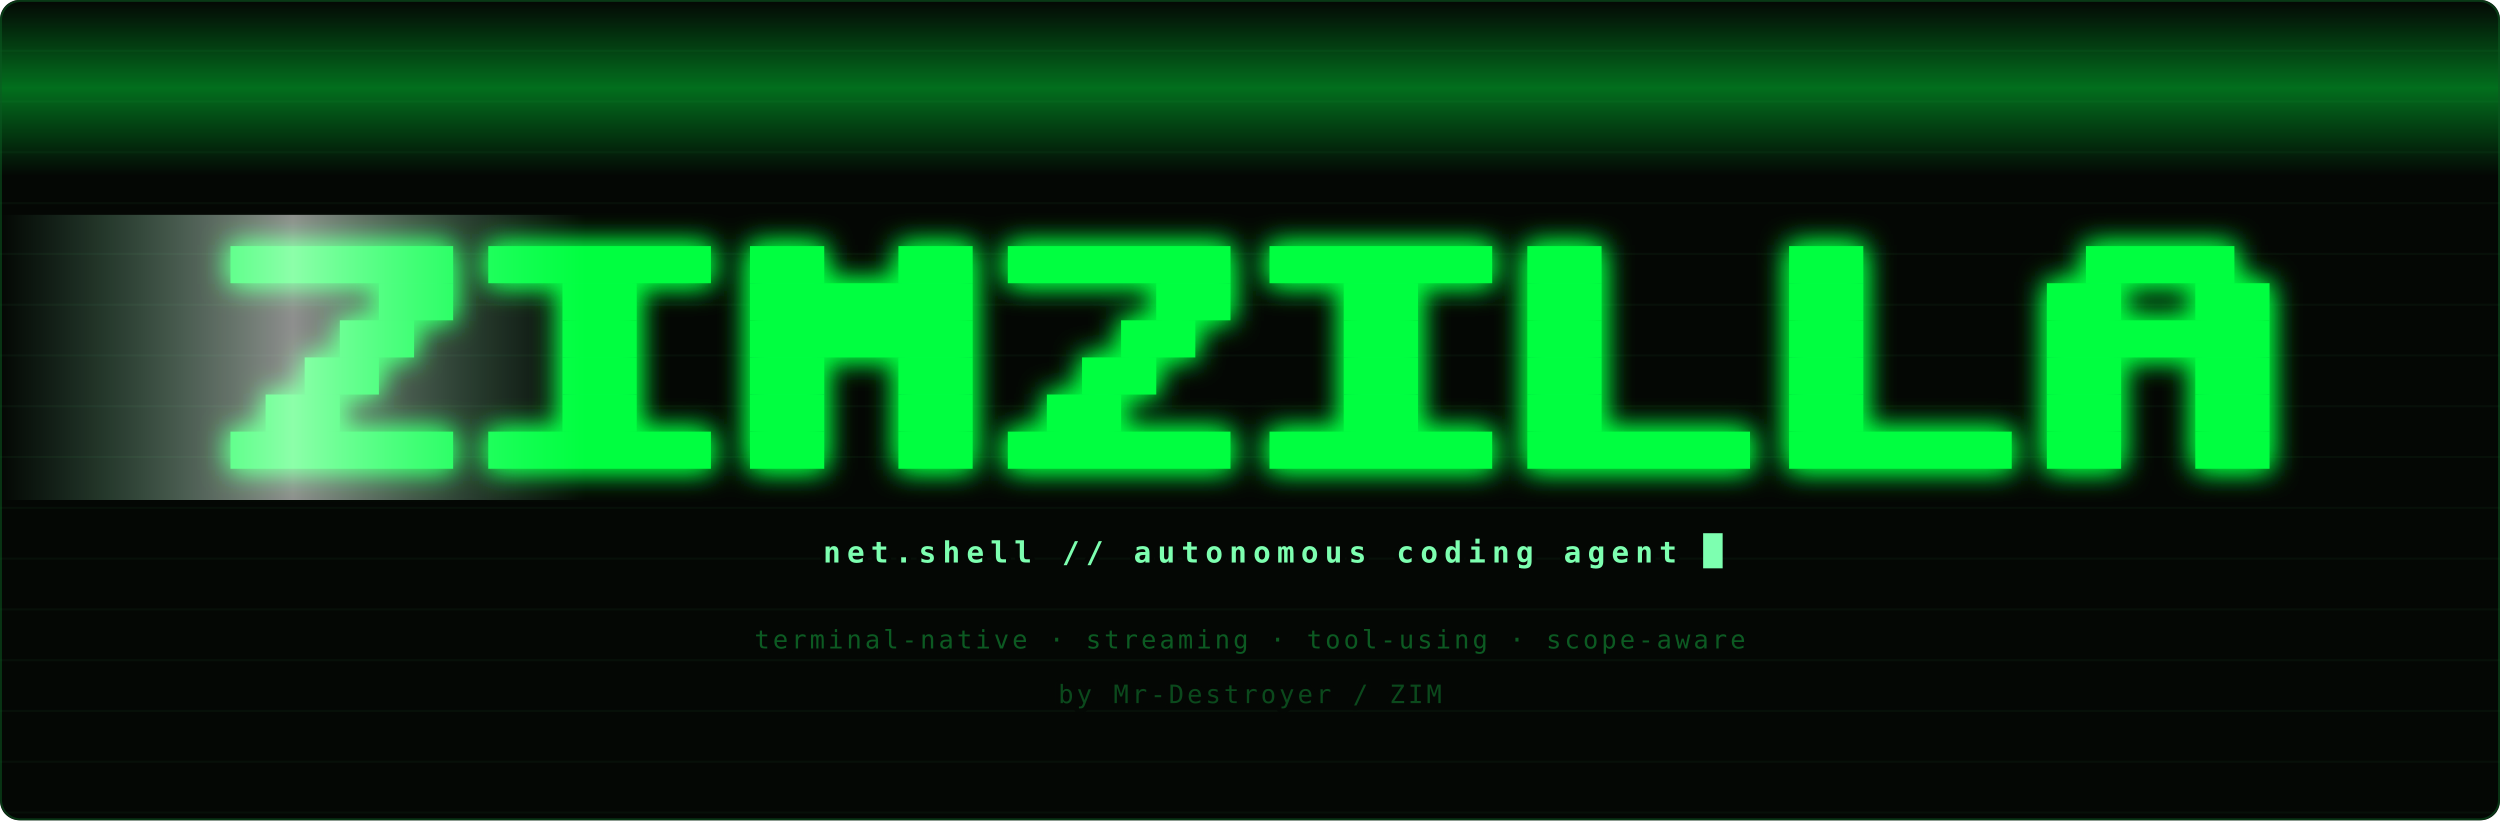
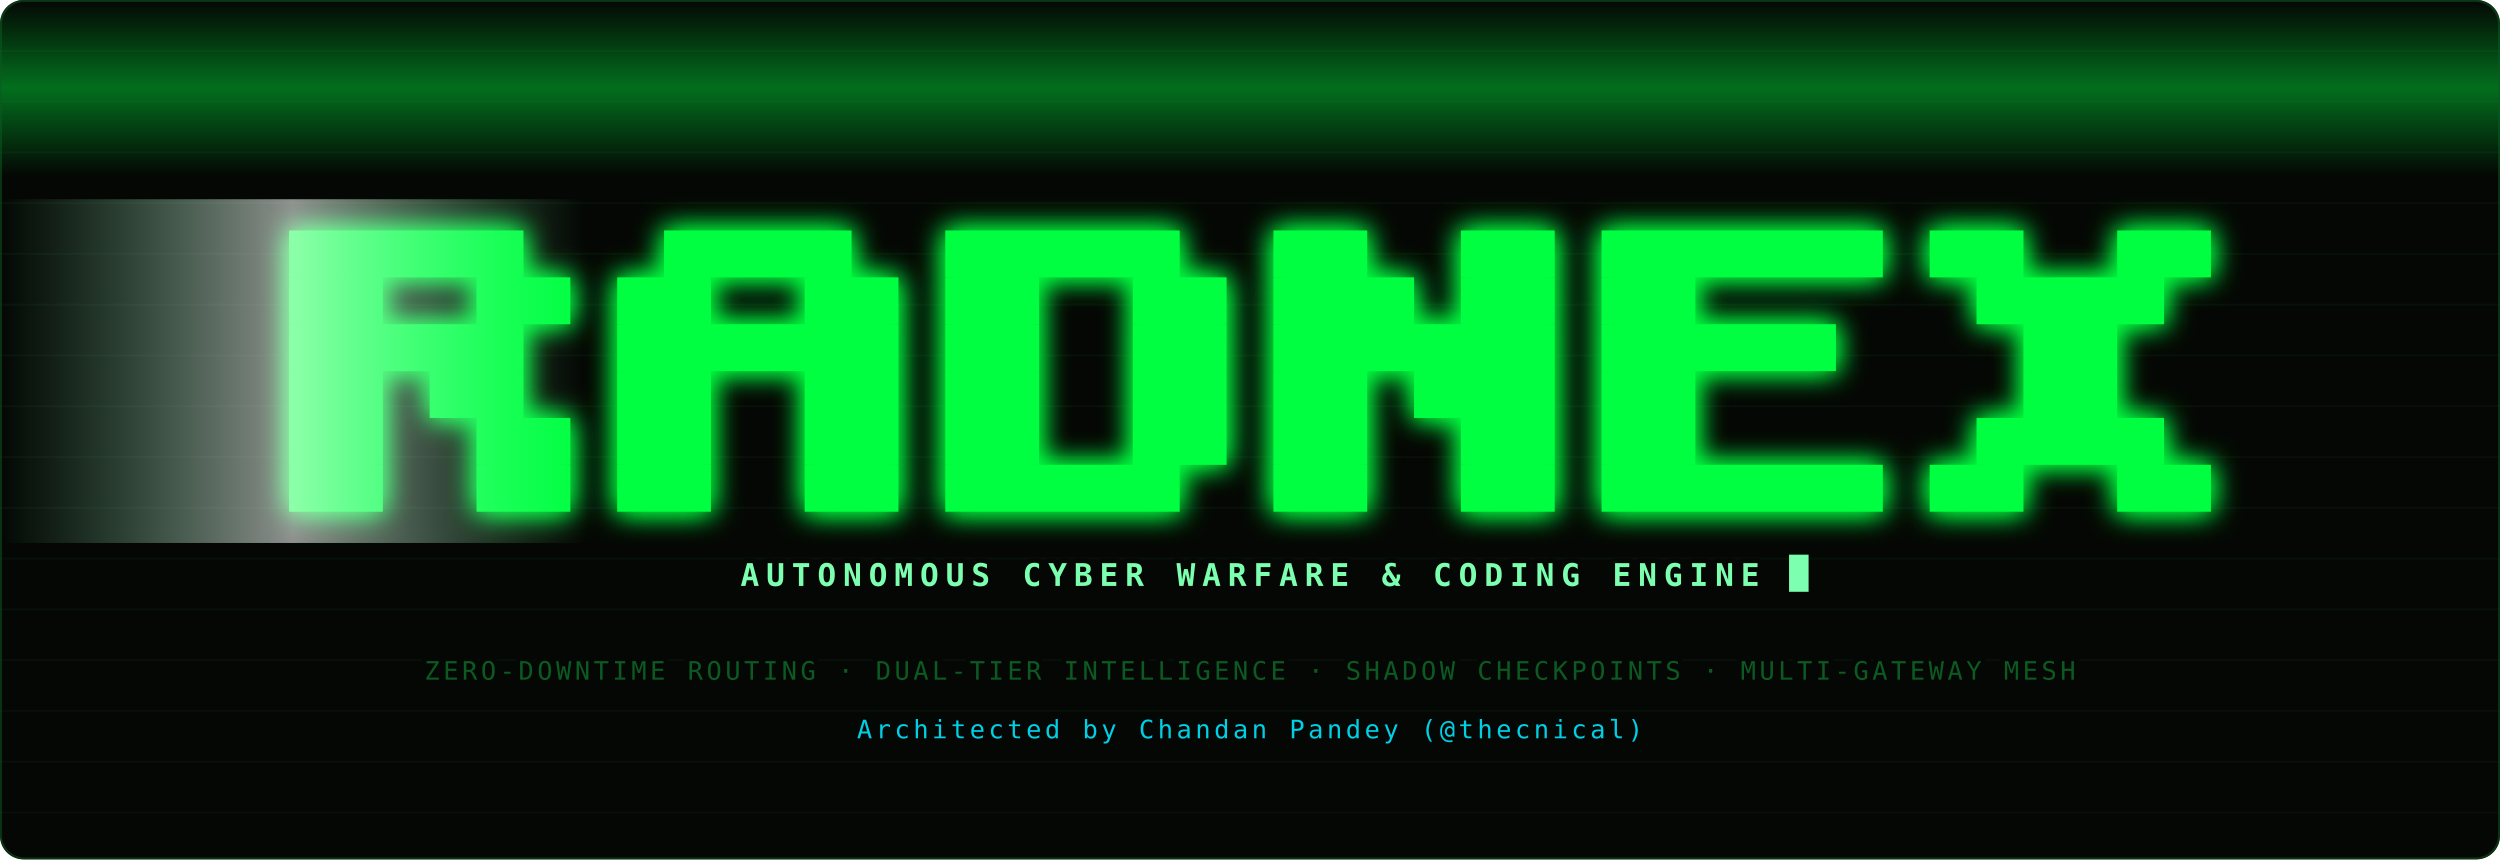
- <svg xmlns="http://www.w3.org/2000/svg" viewBox="0 0 1280 420" width="1280" height="420" role="img" aria-label="ZIMZILLA">
+ <svg xmlns="http://www.w3.org/2000/svg" viewBox="0 0 1280 440" width="1280" height="440" role="img" aria-label="RADNEX">
  <defs>
    <filter id="glow" x="-40%" y="-40%" width="180%" height="180%">
      <feGaussianBlur stdDeviation="7" result="b" />
      <feMerge>
        <feMergeNode in="b" />
        <feMergeNode in="b" />
        <feMergeNode in="SourceGraphic" />
      </feMerge>
    </filter>
    <linearGradient id="rainfade" x1="0" y1="0" x2="0" y2="1">
      <stop offset="0%" stop-color="#00ff41" stop-opacity="0.9" />
      <stop offset="100%" stop-color="#00ff41" stop-opacity="0.04" />
    </linearGradient>
    <linearGradient id="band" x1="0" y1="0" x2="1" y2="0">
      <stop offset="0%" stop-color="#7dffb0" stop-opacity="0" />
      <stop offset="50%" stop-color="#ffffff" stop-opacity="0.55" />
      <stop offset="100%" stop-color="#7dffb0" stop-opacity="0" />
    </linearGradient>
    <linearGradient id="scan" x1="0" y1="0" x2="0" y2="1">
      <stop offset="0%" stop-color="#00ff41" stop-opacity="0" />
      <stop offset="50%" stop-color="#00ff41" stop-opacity="0.42" />
      <stop offset="100%" stop-color="#00ff41" stop-opacity="0" />
    </linearGradient>
    <clipPath id="frame">
-       <rect x="0" y="0" width="1280" height="420" rx="10" />
+       <rect x="0" y="0" width="1280" height="440" rx="12" />
    </clipPath>
  </defs>
  <style>
    .rain { font: 16px ui-monospace, Menlo, Consolas, monospace;
             fill: url(#rainfade); animation: fall linear infinite; }
-     @keyframes fall { from { transform: translateY(0); } to { transform: translateY(690px); } }
- 
-     /* Base state is fully visible; the loop only dips it briefly. */
+     @keyframes fall { from { transform: translateY(0); } to { transform: translateY(710px); } }
+ 
    .gl rect { fill: #00ff41;
                animation: flicker 7s steps(1,end) infinite; }
    @keyframes flicker {
      0%, 88%   { opacity: 1; }
      89%       { opacity: 0.62; }
      90%       { opacity: 1; }
      91%       { opacity: 0.38; }
      92%, 100% { opacity: 1; }
    }

    .halo { animation: halo 3.6s ease-in-out infinite; }
    @keyframes halo { 0%,100% { opacity: .45; } 50% { opacity: .95; } }

    .band { animation: band 3.8s cubic-bezier(.4,0,.2,1) infinite; }
    @keyframes band { 0% { transform: translateX(-1280px); }
                       55%,100% { transform: translateX(1280px); } }

    .sweep { animation: sweep 5.4s linear infinite; }
-     @keyframes sweep { 0% { transform: translateY(-90px); } 100% { transform: translateY(510px); } }
+     @keyframes sweep { 0% { transform: translateY(-90px); } 100% { transform: translateY(530px); } }

    .cur { animation: blink 1.05s steps(1,end) infinite; }
    @keyframes blink { 0%,49% { opacity: 1; } 50%,100% { opacity: 0; } }

    .tag, .meta { paint-order: stroke; stroke: #040704; stroke-width: 5;
                   stroke-linejoin: round; }
-     .tag { font: 600 15px ui-monospace, Menlo, Consolas, monospace;
-             letter-spacing: 3.2px; fill: #7dffb0; }
+     .tag { font: 700 16px ui-monospace, Menlo, Consolas, monospace;
+             letter-spacing: 3.5px; fill: #7dffb0; }
    .meta { font: 13px ui-monospace, Menlo, Consolas, monospace;
-              letter-spacing: 1.6px; fill: #0c5a22; }
+              letter-spacing: 1.8px; fill: #0c5a22; }

    @media (prefers-reduced-motion: reduce) {
      .rain, .gl rect, .band, .sweep, .cur, .halo { animation: none; }
    }
  </style>
  <g clip-path="url(#frame)">
-     <rect width="1280" height="420" fill="#040704" />
-     <g opacity="0.5">
+     <rect width="1280" height="440" fill="#040704" />
+     <g opacity="0.45">
      <line x1="0" y1="0" x2="1280" y2="0" stroke="#0a1a0d" />
      <line x1="0" y1="26" x2="1280" y2="26" stroke="#0a1a0d" />
      <line x1="0" y1="52" x2="1280" y2="52" stroke="#0a1a0d" />
      <line x1="0" y1="78" x2="1280" y2="78" stroke="#0a1a0d" />
      <line x1="0" y1="104" x2="1280" y2="104" stroke="#0a1a0d" />
      <line x1="0" y1="130" x2="1280" y2="130" stroke="#0a1a0d" />
      <line x1="0" y1="156" x2="1280" y2="156" stroke="#0a1a0d" />
      <line x1="0" y1="182" x2="1280" y2="182" stroke="#0a1a0d" />
      <line x1="0" y1="208" x2="1280" y2="208" stroke="#0a1a0d" />
      <line x1="0" y1="234" x2="1280" y2="234" stroke="#0a1a0d" />
      <line x1="0" y1="260" x2="1280" y2="260" stroke="#0a1a0d" />
      <line x1="0" y1="286" x2="1280" y2="286" stroke="#0a1a0d" />
      <line x1="0" y1="312" x2="1280" y2="312" stroke="#0a1a0d" />
      <line x1="0" y1="338" x2="1280" y2="338" stroke="#0a1a0d" />
      <line x1="0" y1="364" x2="1280" y2="364" stroke="#0a1a0d" />
      <line x1="0" y1="390" x2="1280" y2="390" stroke="#0a1a0d" />
      <line x1="0" y1="416" x2="1280" y2="416" stroke="#0a1a0d" />
    </g>
    <g opacity="0.32">
-       <text class="rain" x="17" y="-150" style="animation-duration:7.95s;animation-delay:-2.37s">123B1612D</text>
-       <text class="rain" x="55" y="-150" style="animation-duration:3.74s;animation-delay:-0.54s">D1371C171</text>
-       <text class="rain" x="94" y="-150" style="animation-duration:7.52s;animation-delay:-1.74s">439536B32</text>
-       <text class="rain" x="132" y="-150" style="animation-duration:3.69s;animation-delay:-1.24s">DAEEB9757</text>
-       <text class="rain" x="161" y="-150" style="animation-duration:6.16s;animation-delay:-3.15s">AE923D5A4</text>
-       <text class="rain" x="204" y="-150" style="animation-duration:5.42s;animation-delay:-5.77s">2AABFE228</text>
-       <text class="rain" x="241" y="-150" style="animation-duration:6.75s;animation-delay:-0.39s">9E9CB0EB5</text>
-       <text class="rain" x="280" y="-150" style="animation-duration:3.96s;animation-delay:-0.35s">947CCF25E</text>
-       <text class="rain" x="314" y="-150" style="animation-duration:6.04s;animation-delay:-5.30s">D8DBC7425</text>
-       <text class="rain" x="347" y="-150" style="animation-duration:4.51s;animation-delay:-1.40s">F58904DBA</text>
-       <text class="rain" x="384" y="-150" style="animation-duration:6.71s;animation-delay:-3.09s">1ECCCC3FC</text>
-       <text class="rain" x="419" y="-150" style="animation-duration:4.31s;animation-delay:-5.91s">E53A13043</text>
-       <text class="rain" x="461" y="-150" style="animation-duration:6.35s;animation-delay:-0.42s">6C48BBF33</text>
-       <text class="rain" x="500" y="-150" style="animation-duration:8.17s;animation-delay:-2.80s">F9243A8F5</text>
-       <text class="rain" x="538" y="-150" style="animation-duration:3.51s;animation-delay:-5.71s">B40928B5B</text>
-       <text class="rain" x="579" y="-150" style="animation-duration:4.47s;animation-delay:-3.25s">A767C76FB</text>
-       <text class="rain" x="615" y="-150" style="animation-duration:3.54s;animation-delay:-0.17s">8F86BEBB2</text>
-       <text class="rain" x="644" y="-150" style="animation-duration:3.89s;animation-delay:-2.82s">A6F0FB23C</text>
-       <text class="rain" x="690" y="-150" style="animation-duration:6.82s;animation-delay:-1.20s">5DA2CEC25</text>
-       <text class="rain" x="717" y="-150" style="animation-duration:8.17s;animation-delay:-0.17s">E4FB44003</text>
-       <text class="rain" x="760" y="-150" style="animation-duration:7.00s;animation-delay:-0.84s">6608697A8</text>
-       <text class="rain" x="797" y="-150" style="animation-duration:5.41s;animation-delay:-0.79s">BED440E50</text>
-       <text class="rain" x="838" y="-150" style="animation-duration:7.24s;animation-delay:-1.03s">F31AF3176</text>
-       <text class="rain" x="867" y="-150" style="animation-duration:3.60s;animation-delay:-0.59s">E02EA68EF</text>
-       <text class="rain" x="908" y="-150" style="animation-duration:7.92s;animation-delay:-4.20s">86E4D3CEA</text>
-       <text class="rain" x="938" y="-150" style="animation-duration:6.62s;animation-delay:-2.57s">6934B484E</text>
-       <text class="rain" x="977" y="-150" style="animation-duration:6.98s;animation-delay:-0.56s">F575DCAD6</text>
-       <text class="rain" x="1016" y="-150" style="animation-duration:4.93s;animation-delay:-4.33s">0AEE0CA92</text>
-       <text class="rain" x="1049" y="-150" style="animation-duration:8.13s;animation-delay:-4.73s">32881584D</text>
-       <text class="rain" x="1095" y="-150" style="animation-duration:7.33s;animation-delay:-1.55s">4FA2815D2</text>
-       <text class="rain" x="1126" y="-150" style="animation-duration:7.90s;animation-delay:-3.81s">827283E0A</text>
-       <text class="rain" x="1167" y="-150" style="animation-duration:5.41s;animation-delay:-5.49s">417358156</text>
-       <text class="rain" x="1200" y="-150" style="animation-duration:6.42s;animation-delay:-3.19s">69E58B081</text>
-       <text class="rain" x="1233" y="-150" style="animation-duration:3.49s;animation-delay:-3.03s">6F7E3DFC9</text>
+       <text class="rain" x="22" y="-150" style="animation-duration:3.93s;animation-delay:-4.45s">77432D102</text>
+       <text class="rain" x="52" y="-150" style="animation-duration:4.52s;animation-delay:-3.61s">6D7E805DA</text>
+       <text class="rain" x="90" y="-150" style="animation-duration:4.15s;animation-delay:-5.74s">A32C3BB81</text>
+       <text class="rain" x="134" y="-150" style="animation-duration:5.61s;animation-delay:-0.75s">C29B62179</text>
+       <text class="rain" x="161" y="-150" style="animation-duration:7.51s;animation-delay:-5.20s">C8EB5BB68</text>
+       <text class="rain" x="208" y="-150" style="animation-duration:7.90s;animation-delay:-3.89s">575EC87A1</text>
+       <text class="rain" x="237" y="-150" style="animation-duration:7.34s;animation-delay:-4.83s">C826A6FCE</text>
+       <text class="rain" x="273" y="-150" style="animation-duration:4.67s;animation-delay:-1.48s">8DCB74F21</text>
+       <text class="rain" x="309" y="-150" style="animation-duration:4.13s;animation-delay:-0.96s">D2CCE8038</text>
+       <text class="rain" x="357" y="-150" style="animation-duration:6.48s;animation-delay:-0.67s">D5E085396</text>
+       <text class="rain" x="384" y="-150" style="animation-duration:5.19s;animation-delay:-0.97s">0AF03B971</text>
+       <text class="rain" x="422" y="-150" style="animation-duration:7.61s;animation-delay:-5.68s">2F244F58D</text>
+       <text class="rain" x="459" y="-150" style="animation-duration:7.86s;animation-delay:-4.53s">69CBEE377</text>
+       <text class="rain" x="494" y="-150" style="animation-duration:5.02s;animation-delay:-3.53s">77021721A</text>
+       <text class="rain" x="531" y="-150" style="animation-duration:5.87s;animation-delay:-1.67s">F64F7FD63</text>
+       <text class="rain" x="568" y="-150" style="animation-duration:6.56s;animation-delay:-2.13s">DE131CA37</text>
+       <text class="rain" x="607" y="-150" style="animation-duration:4.31s;animation-delay:-2.69s">D58E72E31</text>
+       <text class="rain" x="651" y="-150" style="animation-duration:8.20s;animation-delay:-5.02s">275DFF6C1</text>
+       <text class="rain" x="680" y="-150" style="animation-duration:5.22s;animation-delay:-5.91s">8E9DF4696</text>
+       <text class="rain" x="715" y="-150" style="animation-duration:6.18s;animation-delay:-3.25s">A11F51252</text>
+       <text class="rain" x="761" y="-150" style="animation-duration:3.73s;animation-delay:-5.17s">C3712DA86</text>
+       <text class="rain" x="799" y="-150" style="animation-duration:6.84s;animation-delay:-1.43s">C49EA20E3</text>
+       <text class="rain" x="827" y="-150" style="animation-duration:5.98s;animation-delay:-3.04s">4B27B95E9</text>
+       <text class="rain" x="872" y="-150" style="animation-duration:8.12s;animation-delay:-4.84s">093483348</text>
+       <text class="rain" x="904" y="-150" style="animation-duration:6.30s;animation-delay:-4.31s">68F812D81</text>
+       <text class="rain" x="937" y="-150" style="animation-duration:5.00s;animation-delay:-0.78s">85ED03241</text>
+       <text class="rain" x="979" y="-150" style="animation-duration:6.20s;animation-delay:-0.89s">419B1B673</text>
+       <text class="rain" x="1016" y="-150" style="animation-duration:7.14s;animation-delay:-5.30s">D4755D05A</text>
+       <text class="rain" x="1060" y="-150" style="animation-duration:7.87s;animation-delay:-4.81s">7853C1F76</text>
+       <text class="rain" x="1092" y="-150" style="animation-duration:5.08s;animation-delay:-4.92s">7706CA828</text>
+       <text class="rain" x="1127" y="-150" style="animation-duration:6.48s;animation-delay:-2.40s">A0385813D</text>
+       <text class="rain" x="1164" y="-150" style="animation-duration:6.90s;animation-delay:-1.88s">3C681D06B</text>
+       <text class="rain" x="1202" y="-150" style="animation-duration:3.74s;animation-delay:-3.99s">AA399DAC9</text>
+       <text class="rain" x="1241" y="-150" style="animation-duration:4.01s;animation-delay:-2.52s">C59C0996D</text>
    </g>
    <g filter="url(#glow)" class="halo">
      <g class="gl" style="animation-delay:0.00s">
-         <rect x="118" y="126" width="114" height="19" />
-         <rect x="194" y="145" width="38" height="19" />
-         <rect x="174" y="164" width="38" height="19" />
-         <rect x="156" y="183" width="38" height="19" />
-         <rect x="136" y="202" width="38" height="19" />
-         <rect x="118" y="221" width="114" height="19" />
+         <rect x="148" y="118" width="120" height="24" />
+         <rect x="148" y="142" width="48" height="24" />
+         <rect x="244" y="142" width="48" height="24" />
+         <rect x="148" y="166" width="120" height="24" />
+         <rect x="148" y="190" width="48" height="24" />
+         <rect x="220" y="190" width="48" height="24" />
+         <rect x="148" y="214" width="48" height="24" />
+         <rect x="244" y="214" width="48" height="24" />
+         <rect x="148" y="238" width="48" height="24" />
+         <rect x="244" y="238" width="48" height="24" />
      </g>
      <g class="gl" style="animation-delay:0.11s">
-         <rect x="250" y="126" width="114" height="19" />
-         <rect x="288" y="145" width="38" height="19" />
-         <rect x="288" y="164" width="38" height="19" />
-         <rect x="288" y="183" width="38" height="19" />
-         <rect x="288" y="202" width="38" height="19" />
-         <rect x="250" y="221" width="114" height="19" />
+         <rect x="340" y="118" width="96" height="24" />
+         <rect x="316" y="142" width="48" height="24" />
+         <rect x="412" y="142" width="48" height="24" />
+         <rect x="316" y="166" width="144" height="24" />
+         <rect x="316" y="190" width="48" height="24" />
+         <rect x="412" y="190" width="48" height="24" />
+         <rect x="316" y="214" width="48" height="24" />
+         <rect x="412" y="214" width="48" height="24" />
+         <rect x="316" y="238" width="48" height="24" />
+         <rect x="412" y="238" width="48" height="24" />
      </g>
      <g class="gl" style="animation-delay:0.22s">
-         <rect x="384" y="126" width="38" height="19" />
-         <rect x="460" y="126" width="38" height="19" />
-         <rect x="384" y="145" width="114" height="19" />
-         <rect x="384" y="164" width="114" height="19" />
-         <rect x="384" y="183" width="38" height="19" />
-         <rect x="460" y="183" width="38" height="19" />
-         <rect x="384" y="202" width="38" height="19" />
-         <rect x="460" y="202" width="38" height="19" />
-         <rect x="384" y="221" width="38" height="19" />
-         <rect x="460" y="221" width="38" height="19" />
+         <rect x="484" y="118" width="120" height="24" />
+         <rect x="484" y="142" width="48" height="24" />
+         <rect x="580" y="142" width="48" height="24" />
+         <rect x="484" y="166" width="48" height="24" />
+         <rect x="580" y="166" width="48" height="24" />
+         <rect x="484" y="190" width="48" height="24" />
+         <rect x="580" y="190" width="48" height="24" />
+         <rect x="484" y="214" width="48" height="24" />
+         <rect x="580" y="214" width="48" height="24" />
+         <rect x="484" y="238" width="120" height="24" />
      </g>
      <g class="gl" style="animation-delay:0.33s">
-         <rect x="516" y="126" width="114" height="19" />
-         <rect x="592" y="145" width="38" height="19" />
-         <rect x="574" y="164" width="38" height="19" />
-         <rect x="554" y="183" width="38" height="19" />
-         <rect x="536" y="202" width="38" height="19" />
-         <rect x="516" y="221" width="114" height="19" />
+         <rect x="652" y="118" width="48" height="24" />
+         <rect x="748" y="118" width="48" height="24" />
+         <rect x="652" y="142" width="72" height="24" />
+         <rect x="748" y="142" width="48" height="24" />
+         <rect x="652" y="166" width="144" height="24" />
+         <rect x="652" y="190" width="48" height="24" />
+         <rect x="724" y="190" width="72" height="24" />
+         <rect x="652" y="214" width="48" height="24" />
+         <rect x="748" y="214" width="48" height="24" />
+         <rect x="652" y="238" width="48" height="24" />
+         <rect x="748" y="238" width="48" height="24" />
      </g>
      <g class="gl" style="animation-delay:0.44s">
-         <rect x="650" y="126" width="114" height="19" />
-         <rect x="688" y="145" width="38" height="19" />
-         <rect x="688" y="164" width="38" height="19" />
-         <rect x="688" y="183" width="38" height="19" />
-         <rect x="688" y="202" width="38" height="19" />
-         <rect x="650" y="221" width="114" height="19" />
+         <rect x="820" y="118" width="144" height="24" />
+         <rect x="820" y="142" width="48" height="24" />
+         <rect x="820" y="166" width="120" height="24" />
+         <rect x="820" y="190" width="48" height="24" />
+         <rect x="820" y="214" width="48" height="24" />
+         <rect x="820" y="238" width="144" height="24" />
      </g>
      <g class="gl" style="animation-delay:0.55s">
-         <rect x="782" y="126" width="38" height="19" />
-         <rect x="782" y="145" width="38" height="19" />
-         <rect x="782" y="164" width="38" height="19" />
-         <rect x="782" y="183" width="38" height="19" />
-         <rect x="782" y="202" width="38" height="19" />
-         <rect x="782" y="221" width="114" height="19" />
-       </g>
-       <g class="gl" style="animation-delay:0.66s">
-         <rect x="916" y="126" width="38" height="19" />
-         <rect x="916" y="145" width="38" height="19" />
-         <rect x="916" y="164" width="38" height="19" />
-         <rect x="916" y="183" width="38" height="19" />
-         <rect x="916" y="202" width="38" height="19" />
-         <rect x="916" y="221" width="114" height="19" />
-       </g>
-       <g class="gl" style="animation-delay:0.77s">
-         <rect x="1068" y="126" width="76" height="19" />
-         <rect x="1048" y="145" width="38" height="19" />
-         <rect x="1124" y="145" width="38" height="19" />
-         <rect x="1048" y="164" width="114" height="19" />
-         <rect x="1048" y="183" width="38" height="19" />
-         <rect x="1124" y="183" width="38" height="19" />
-         <rect x="1048" y="202" width="38" height="19" />
-         <rect x="1124" y="202" width="38" height="19" />
-         <rect x="1048" y="221" width="38" height="19" />
-         <rect x="1124" y="221" width="38" height="19" />
+         <rect x="988" y="118" width="48" height="24" />
+         <rect x="1084" y="118" width="48" height="24" />
+         <rect x="1012" y="142" width="96" height="24" />
+         <rect x="1036" y="166" width="48" height="24" />
+         <rect x="1036" y="190" width="48" height="24" />
+         <rect x="1012" y="214" width="96" height="24" />
+         <rect x="988" y="238" width="48" height="24" />
+         <rect x="1084" y="238" width="48" height="24" />
      </g>
    </g>
-     <rect class="band" x="0" y="110" width="300" height="146" fill="url(#band)" style="mix-blend-mode:screen" />
+     <rect class="band" x="0" y="102" width="300" height="176" fill="url(#band)" style="mix-blend-mode:screen" />
    <rect class="sweep" x="0" y="0" width="1280" height="90" fill="url(#scan)" />
-     <text class="tag" x="640" y="288" text-anchor="middle">net.shell // autonomous coding agent</text>
-     <rect class="cur" x="872" y="273" width="10" height="18" fill="#7dffb0" />
-     <text class="meta" x="640" y="332" text-anchor="middle">terminal-native · streaming · tool-using · scope-aware</text>
-     <text class="meta" x="640" y="360" text-anchor="middle" opacity="0.8">by Mr-Destroyer / ZIM</text>
-     <rect x="0.5" y="0.5" width="1279" height="419" rx="10" fill="none" stroke="#0c5a22" stroke-opacity="0.55" />
+     <text class="tag" x="640" y="300" text-anchor="middle">AUTONOMOUS CYBER WARFARE &amp; CODING ENGINE</text>
+     <rect class="cur" x="916" y="284" width="10" height="19" fill="#7dffb0" />
+     <text class="meta" x="640" y="348" text-anchor="middle">ZERO-DOWNTIME ROUTING · DUAL-TIER INTELLIGENCE · SHADOW CHECKPOINTS · MULTI-GATEWAY MESH</text>
+     <text class="meta" x="640" y="378" text-anchor="middle" opacity="0.9" style="fill: #00e5ff;">Architected by Chandan Pandey (@thecnical)</text>
+     <rect x="0.5" y="0.5" width="1279" height="439" rx="12" fill="none" stroke="#0c5a22" stroke-opacity="0.55" />
  </g>
</svg>
